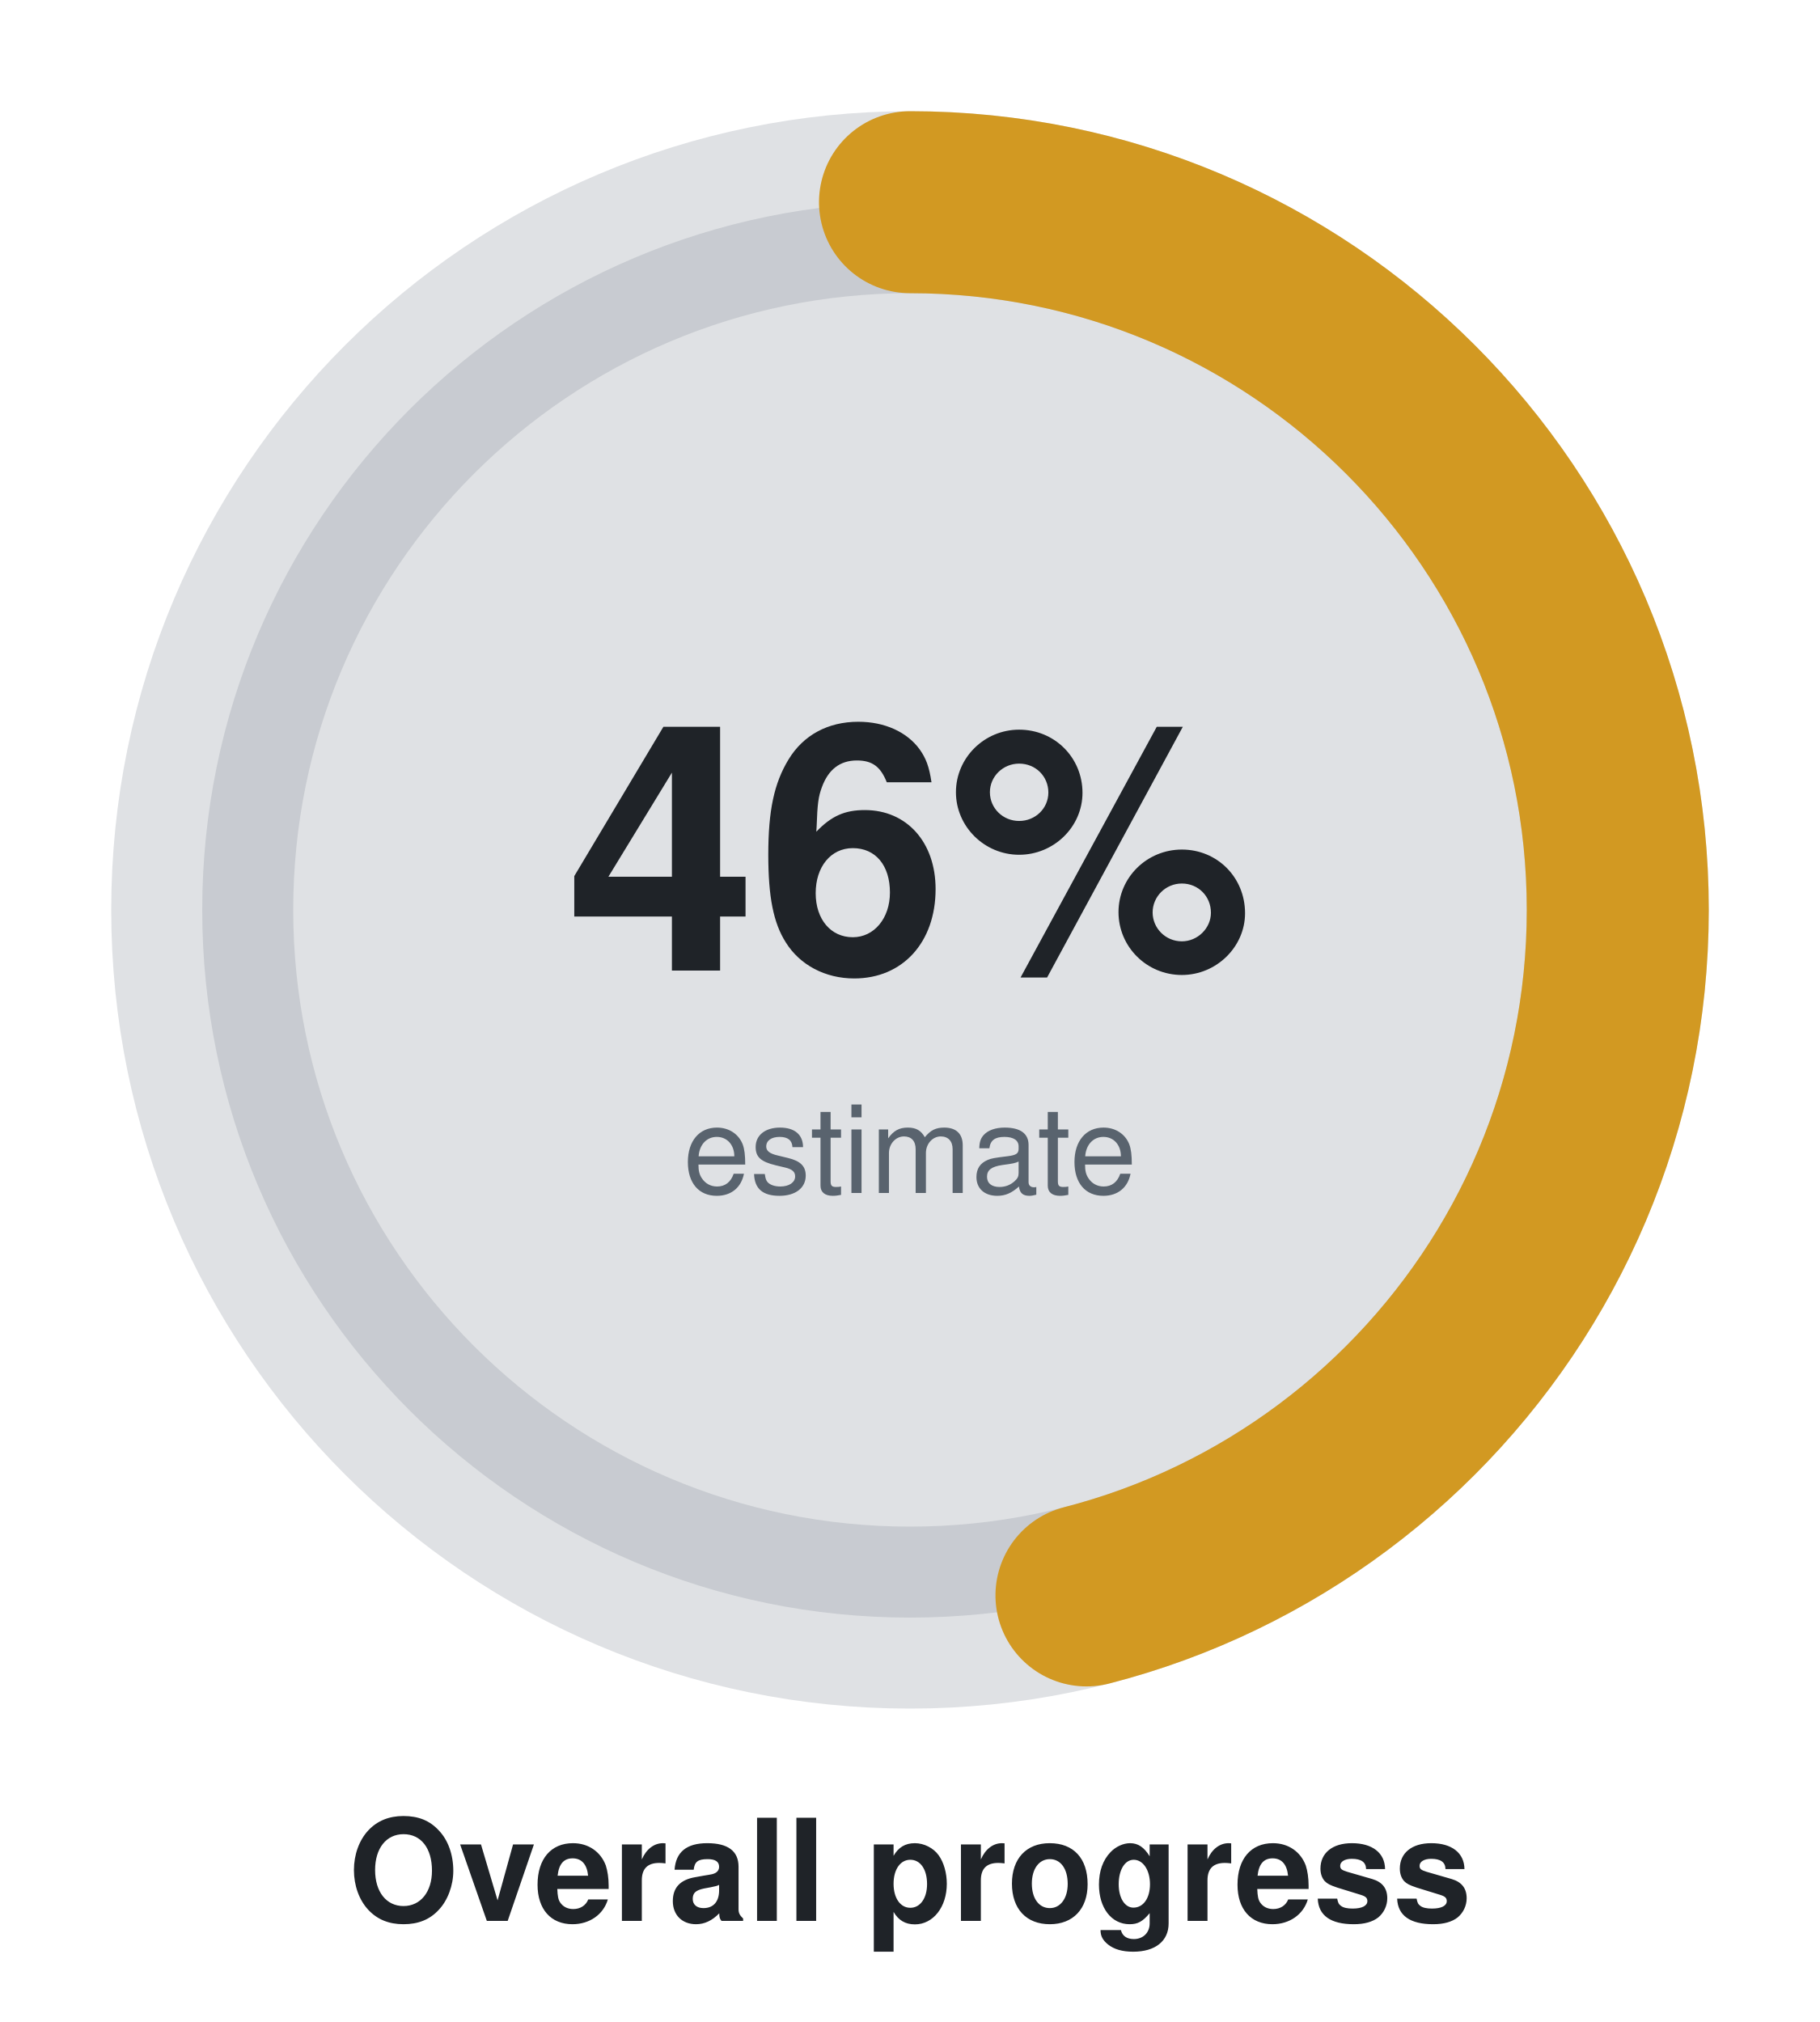
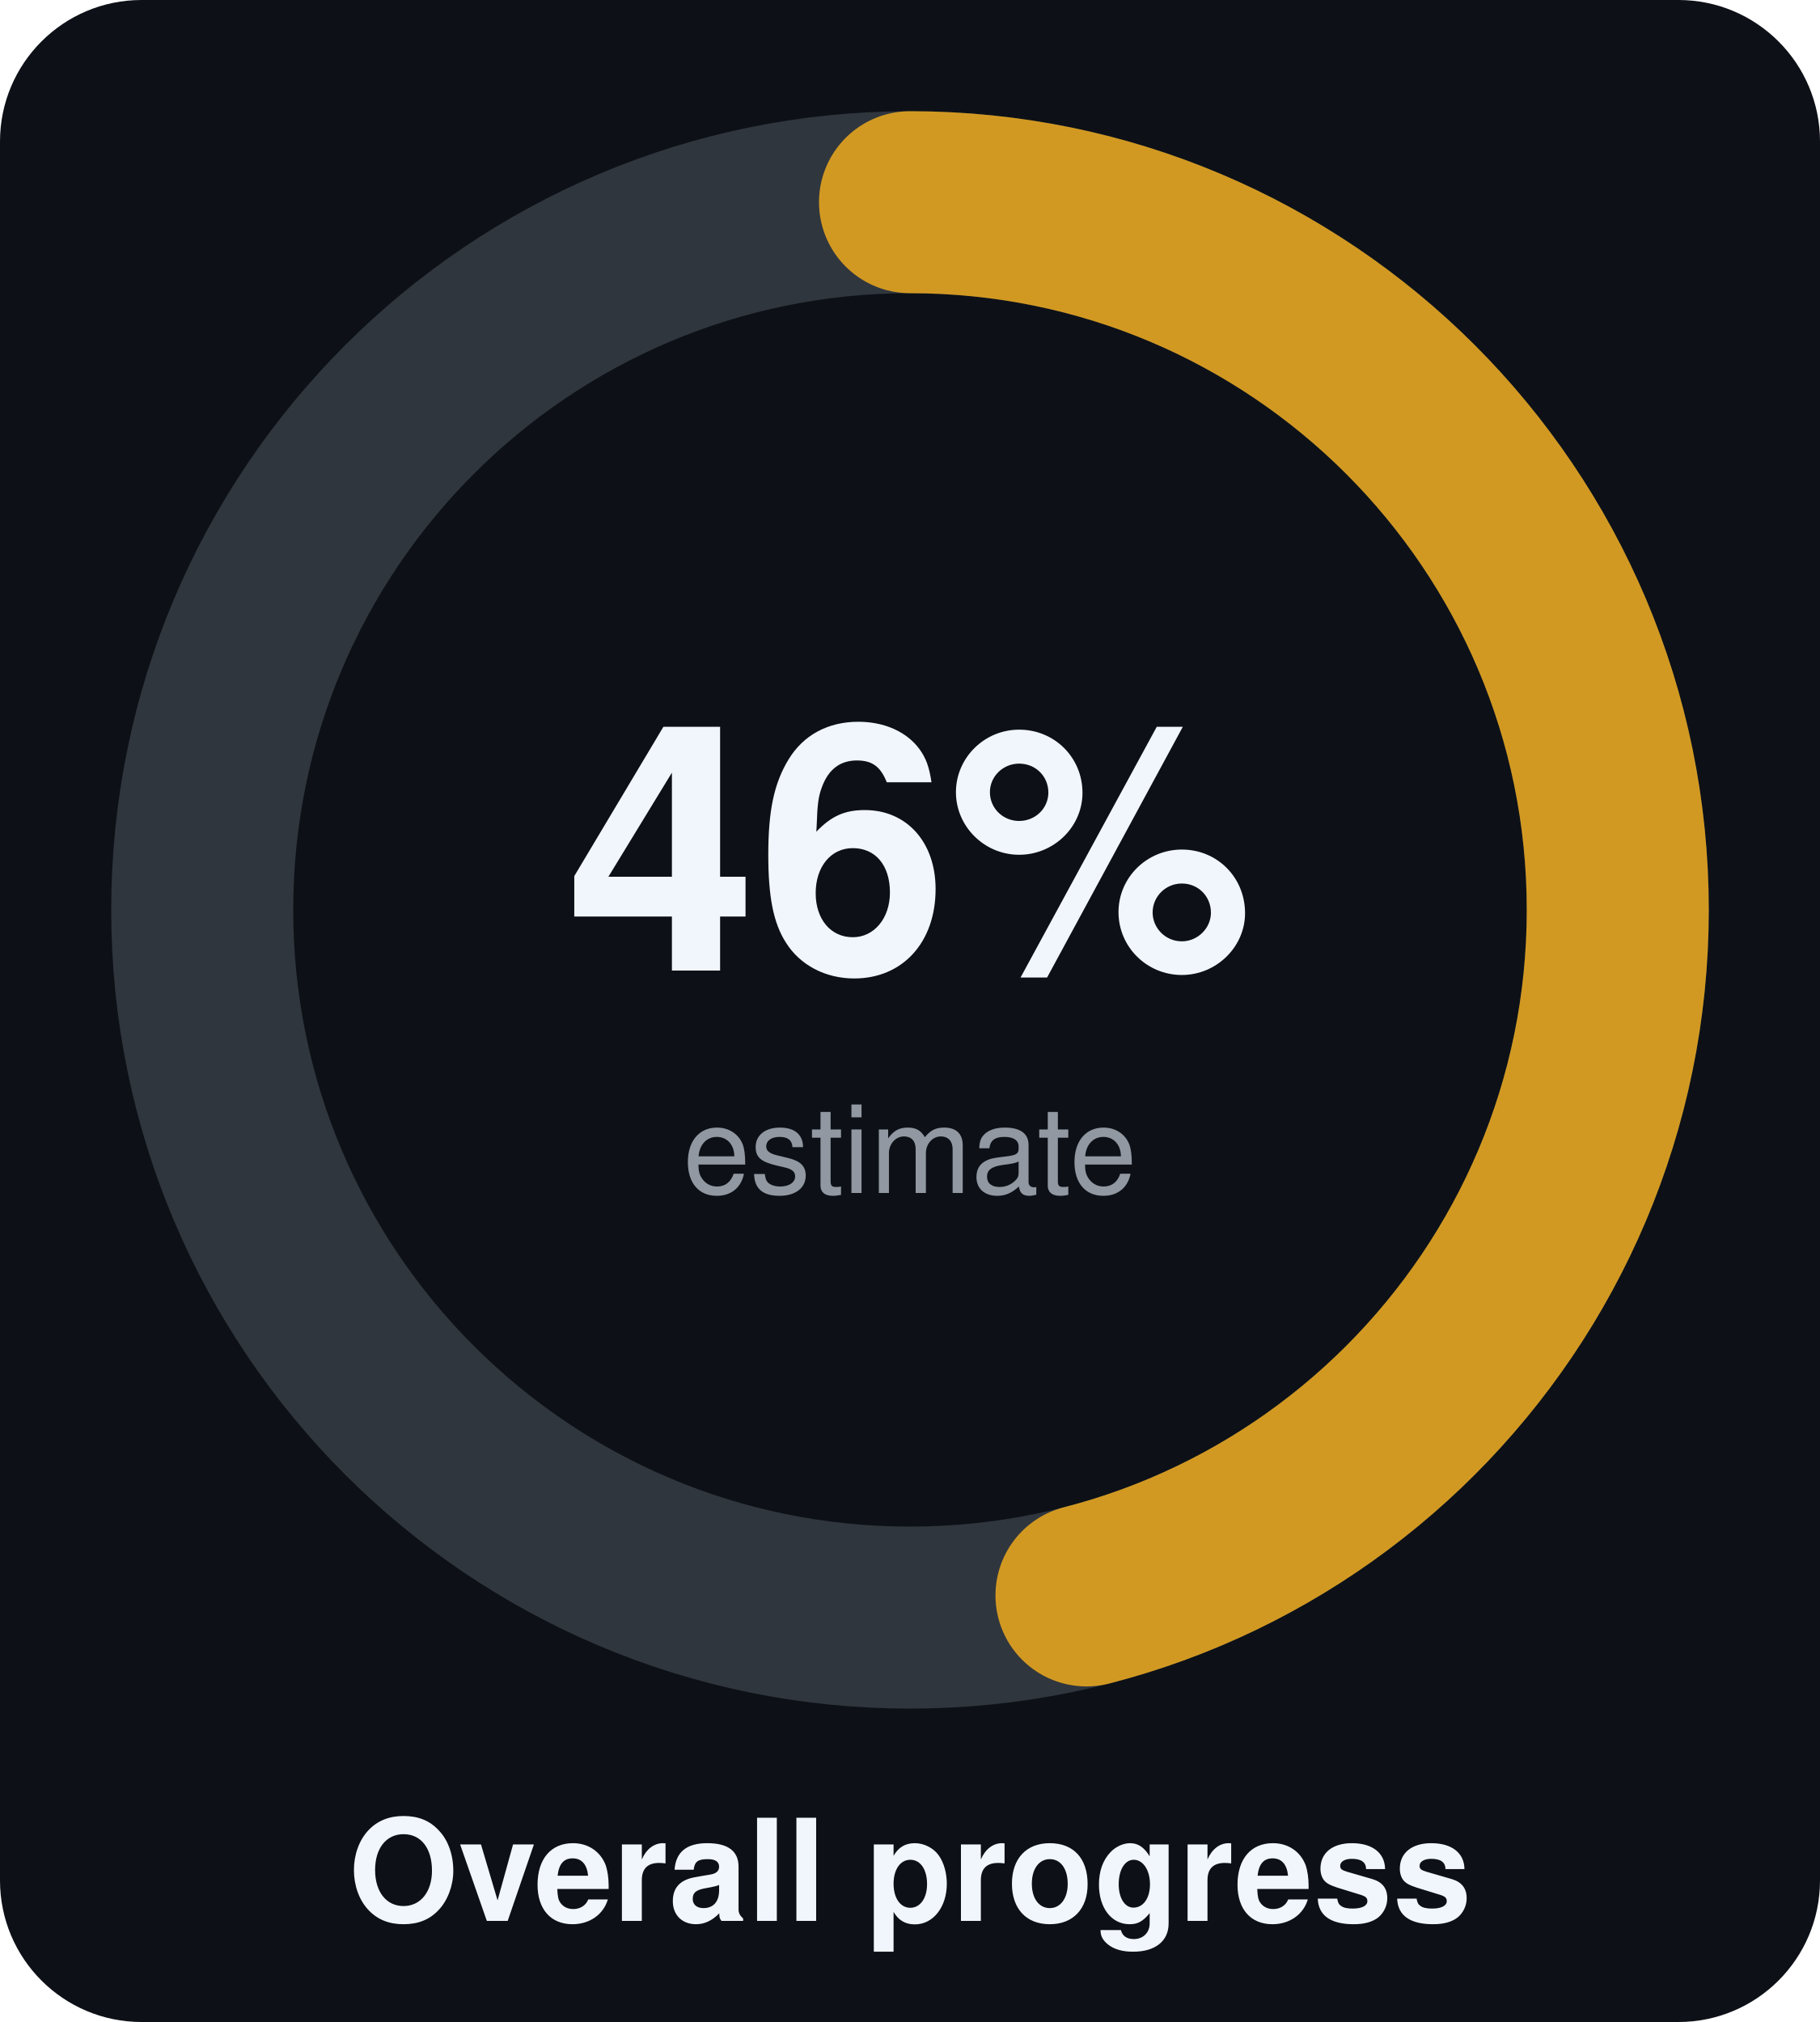
<svg xmlns="http://www.w3.org/2000/svg" width="180" height="200" viewBox="0 0 180 200" role="img" aria-label="Overall progress estimate 46 percent">
-   <style>.t{fill:#1f2328;font-family:Segoe UI,Helvetica,Arial,sans-serif}.m{fill:#59636e;font-family:Segoe UI,Helvetica,Arial,sans-serif}.k{fill:#8b949e;fill-opacity:.28}@media (prefers-color-scheme:dark){.t{fill:#f0f6fc}.m{fill:#9198a1}}</style>
-   <circle class="k" cx="90" cy="90" r="70" fill="none" stroke="#8b949e" stroke-opacity=".28" stroke-width="18" />
+   <style>.t{fill:#f0f6fc;font-family:Segoe UI,Helvetica,Arial,sans-serif}.m{fill:#9198a1;font-family:Segoe UI,Helvetica,Arial,sans-serif}</style>
+   <rect width="180" height="200" rx="14" fill="#0d1117" />
+   <circle cx="90" cy="90" r="70" fill="none" stroke="#30363d" stroke-width="18" />
  <circle cx="90" cy="90" r="70" fill="none" stroke="#d29922" stroke-width="18" stroke-linecap="round" stroke-dasharray="202.3 439.8" transform="rotate(-90 90 90)" />
  <text class="t" x="90" y="96" text-anchor="middle" font-size="34" font-weight="700">46%</text>
  <text class="m" x="90" y="118" text-anchor="middle" font-size="12">estimate</text>
  <text class="t" x="90" y="190" text-anchor="middle" font-size="14" font-weight="600">Overall progress</text>
</svg>
